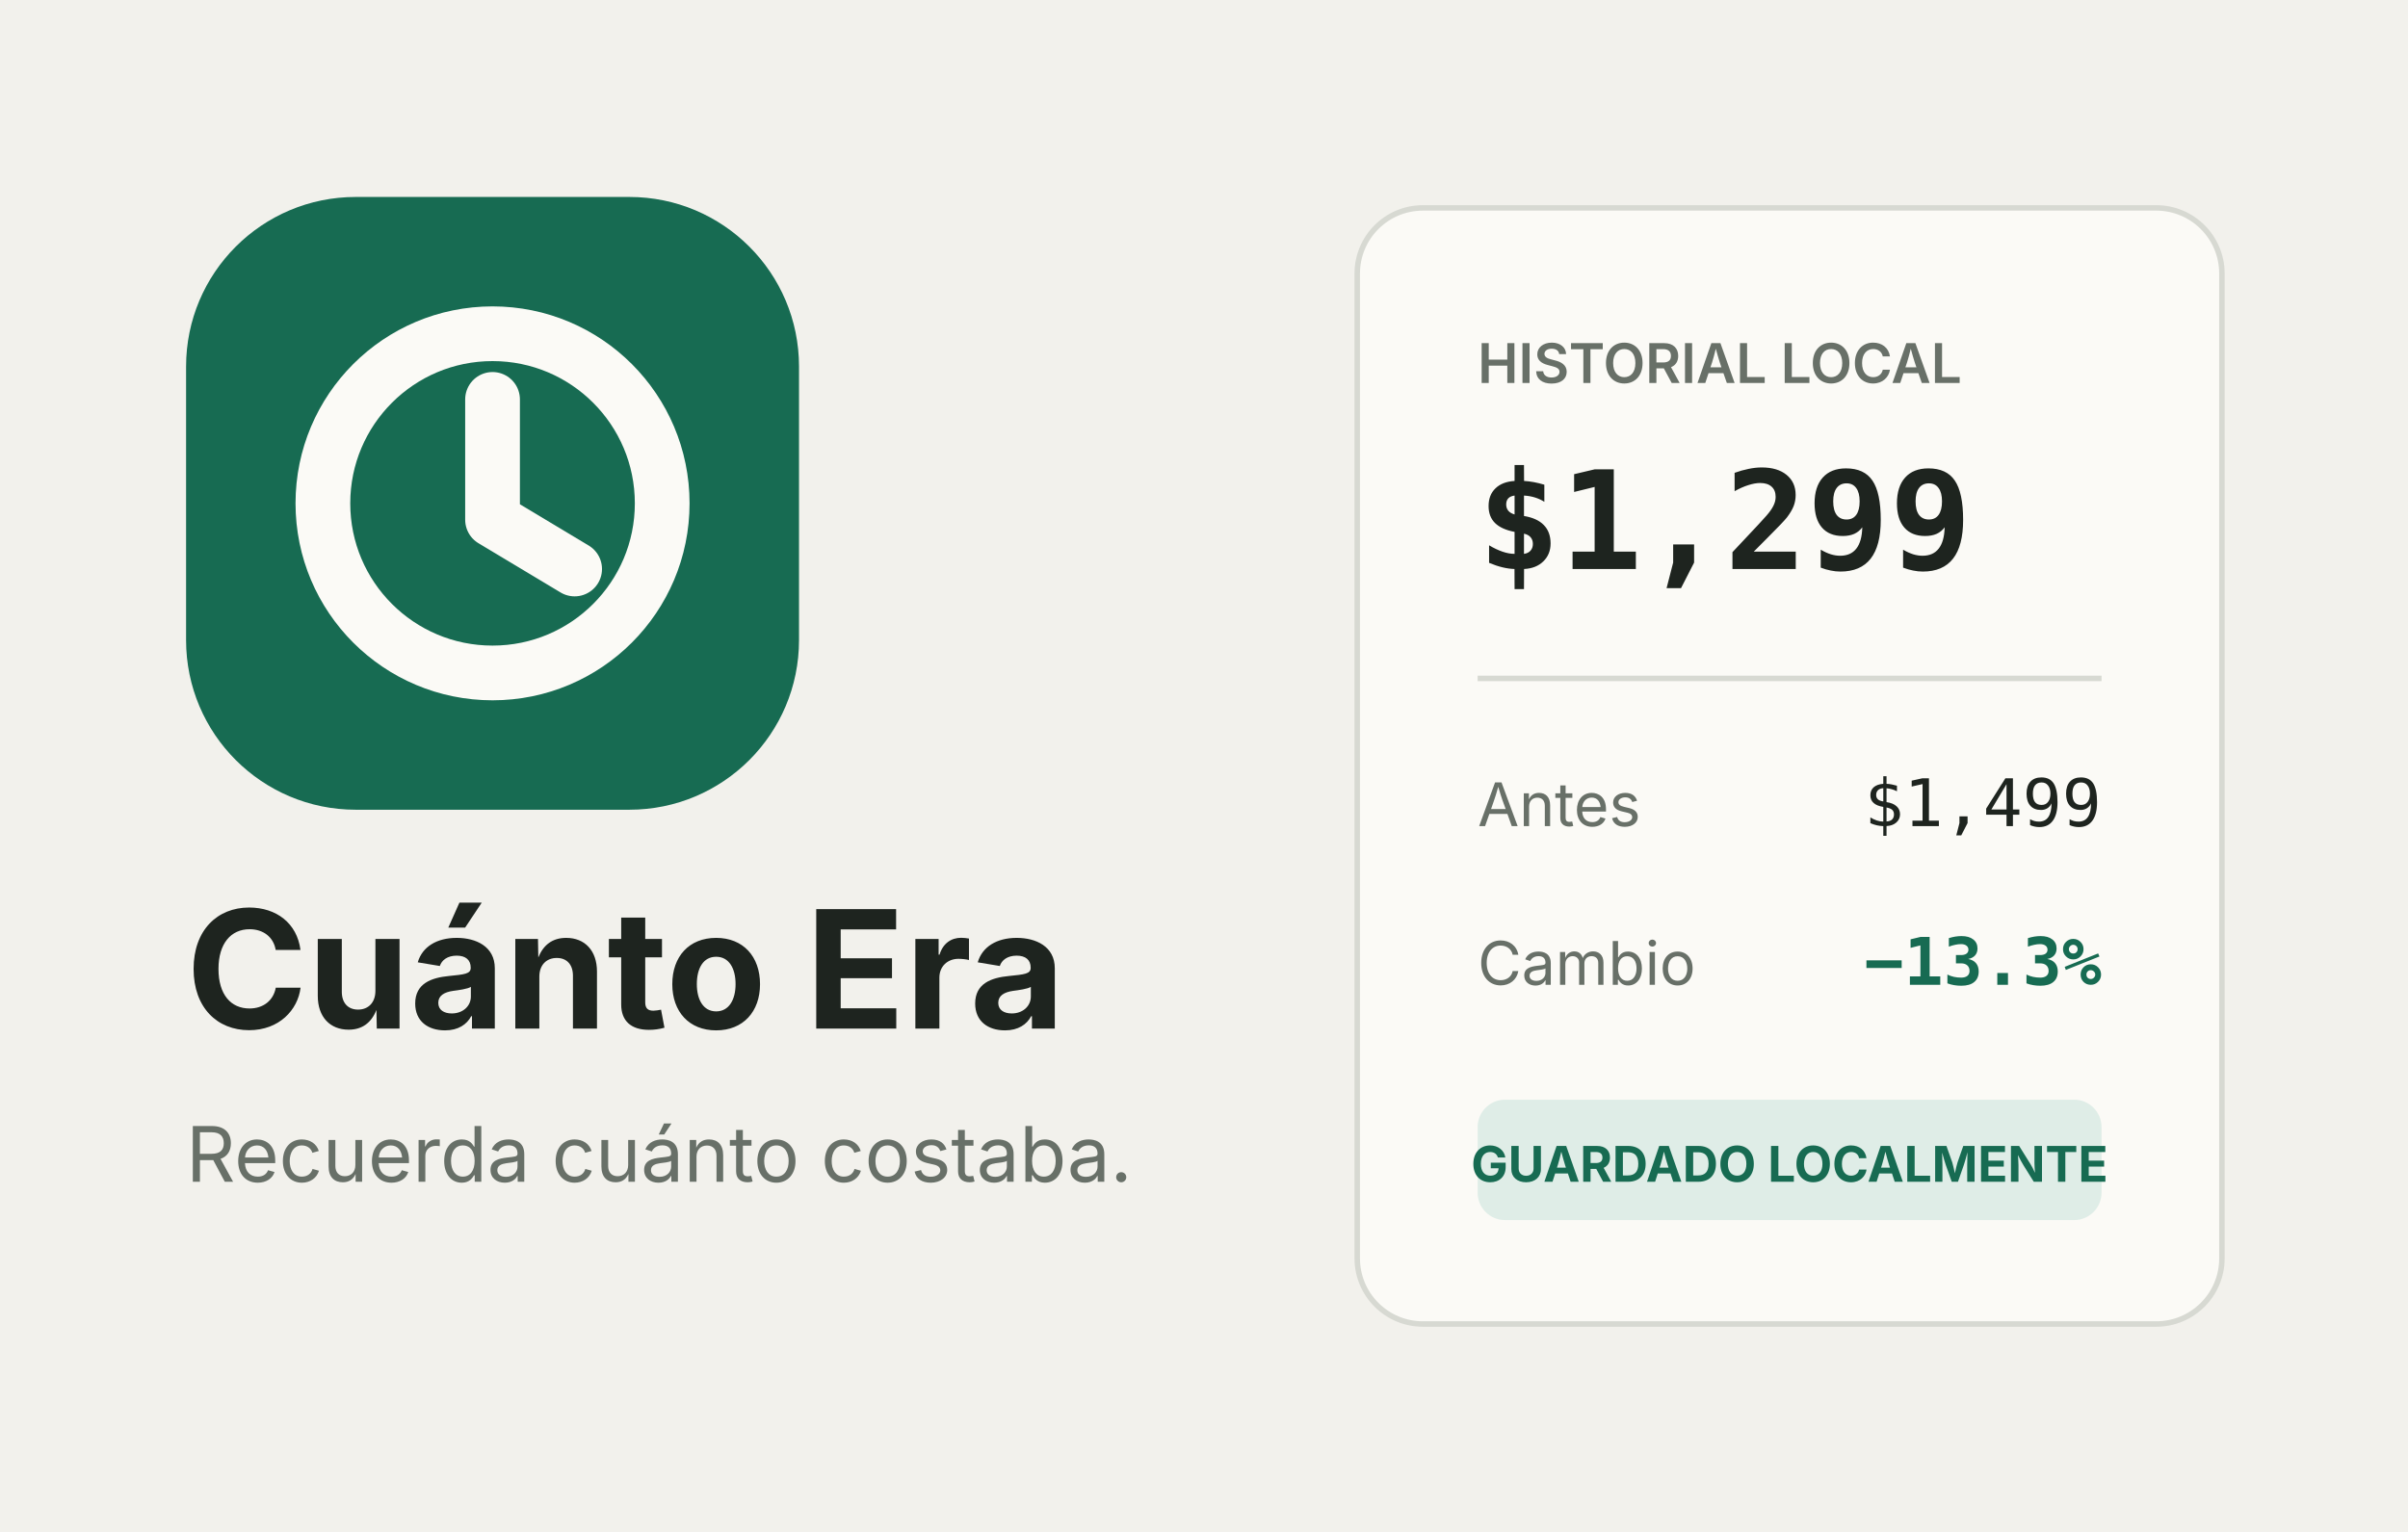
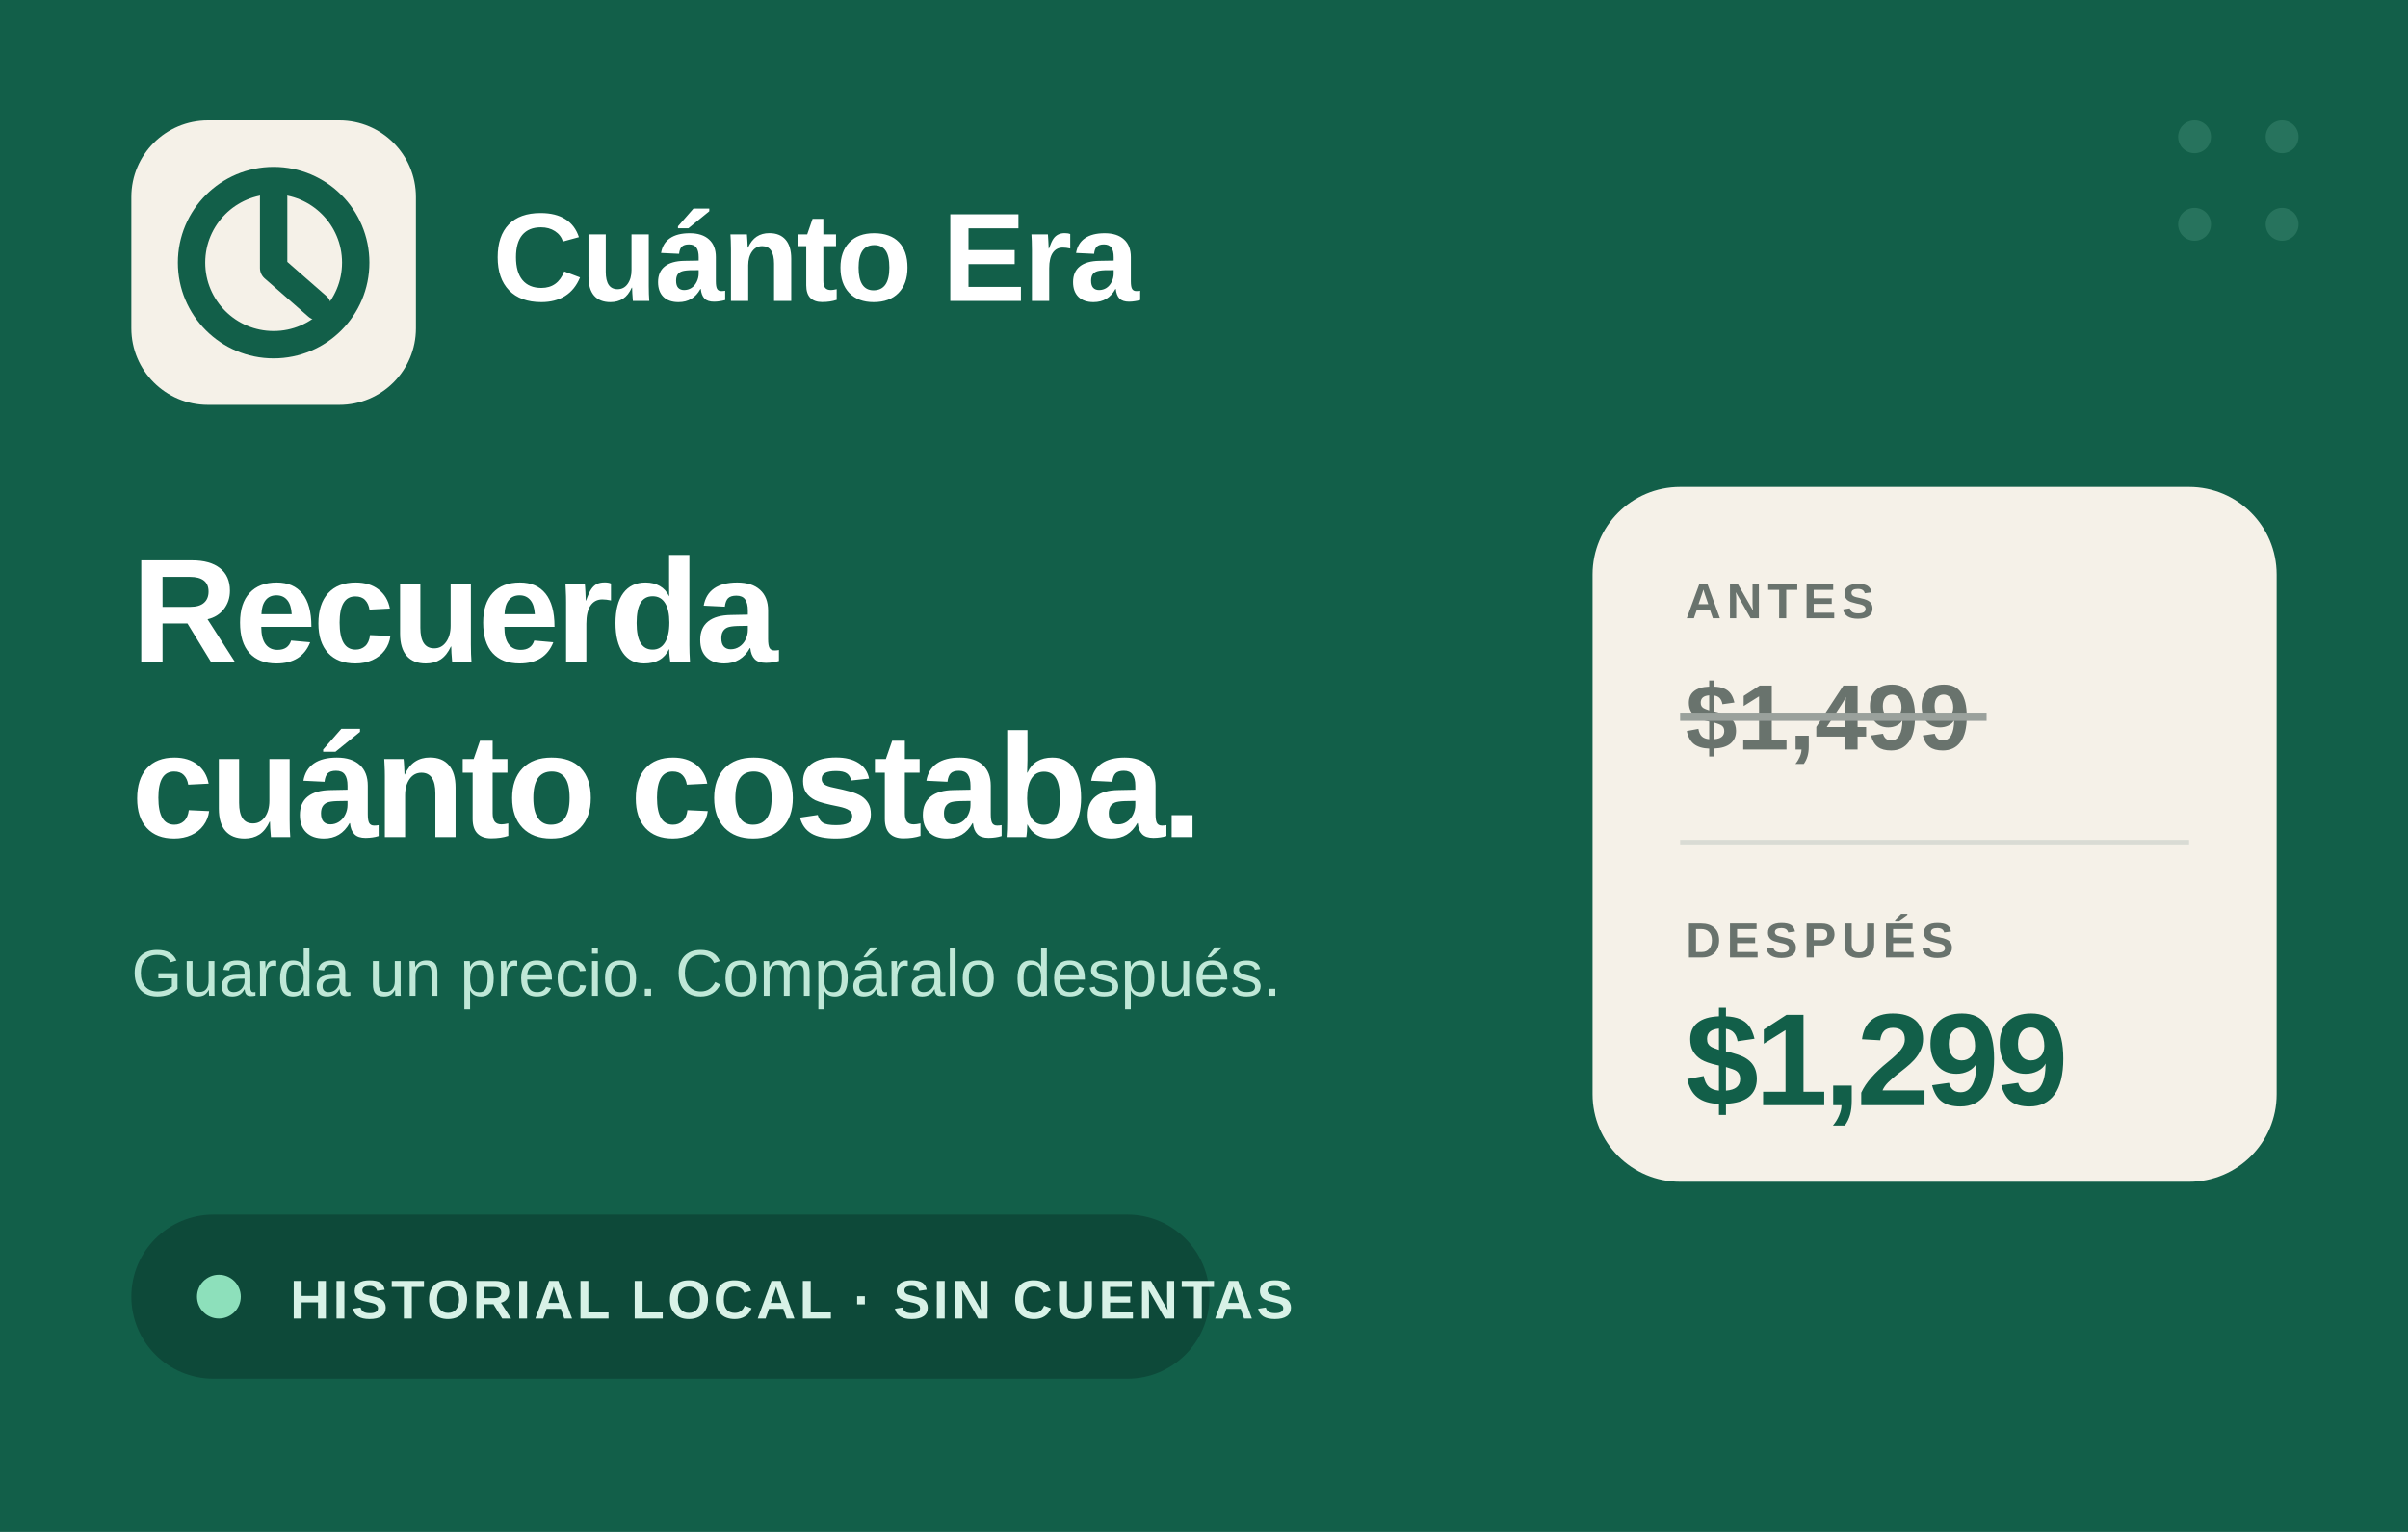
<svg xmlns="http://www.w3.org/2000/svg" width="440" height="280" viewBox="0 0 440 280">
-   <rect width="440" height="280" fill="#f2f1ec" />
-   <rect x="34" y="36" width="112" height="112" rx="31" fill="#176b52" />
-   <circle cx="90" cy="92" r="31" fill="none" stroke="#fbfaf6" stroke-width="10" />
-   <polyline points="90,73 90,95 105,104" fill="none" stroke="#fbfaf6" stroke-linecap="round" stroke-linejoin="round" stroke-width="10" />
-   <text x="34" y="188" fill="#1e241f" font-family="-apple-system, BlinkMacSystemFont, Segoe UI, sans-serif" font-size="30" font-weight="700">Cuánto Era</text>
-   <text x="34" y="216" fill="#687068" font-family="-apple-system, BlinkMacSystemFont, Segoe UI, sans-serif" font-size="14">Recuerda cuánto costaba.</text>
-   <rect x="248" y="38" width="158" height="204" rx="12" fill="#fbfaf6" stroke="#d7d9d2" />
-   <text x="270" y="70" fill="#687068" font-family="-apple-system, BlinkMacSystemFont, Segoe UI, sans-serif" font-size="10" font-weight="600">HISTORIAL LOCAL</text>
-   <text x="270" y="104" fill="#1e241f" font-family="ui-monospace, SFMono-Regular, Menlo, monospace" font-size="25" font-weight="700">$1,299</text>
-   <line x1="270" y1="124" x2="384" y2="124" stroke="#d7d9d2" />
-   <text x="270" y="151" fill="#687068" font-family="-apple-system, BlinkMacSystemFont, Segoe UI, sans-serif" font-size="11">Antes</text>
-   <text x="384" y="151" fill="#1e241f" font-family="ui-monospace, SFMono-Regular, Menlo, monospace" font-size="12" text-anchor="end">$1,499</text>
-   <text x="270" y="180" fill="#687068" font-family="-apple-system, BlinkMacSystemFont, Segoe UI, sans-serif" font-size="11">Cambio</text>
-   <text x="384" y="180" fill="#176b52" font-family="ui-monospace, SFMono-Regular, Menlo, monospace" font-size="12" font-weight="700" text-anchor="end">−13.3%</text>
-   <rect x="270" y="201" width="114" height="22" rx="5" fill="#dfede7" />
-   <text x="327" y="216" fill="#176b52" font-family="-apple-system, BlinkMacSystemFont, Segoe UI, sans-serif" font-size="9" font-weight="700" text-anchor="middle">GUARDADO LOCALMENTE</text>
+   <rect width="440" height="280" fill="#125f49" />
+   <g opacity="0.16" fill="#9ce2c5">
+     <circle cx="401" cy="25" r="3" />
+     <circle cx="417" cy="25" r="3" />
+     <circle cx="401" cy="41" r="3" />
+     <circle cx="417" cy="41" r="3" />
+   </g>
+   <g transform="translate(24 22)">
+     <rect width="52" height="52" rx="14" fill="#f5f1e8" />
+     <circle cx="26" cy="26" r="15" fill="none" stroke="#125f49" stroke-width="5" />
+     <path d="M26 14v13l8 7" fill="none" stroke="#125f49" stroke-width="5" stroke-linecap="round" stroke-linejoin="round" />
+   </g>
+   <text x="90" y="55" fill="#ffffff" font-family="Arial, Helvetica, sans-serif" font-size="23" font-weight="700" letter-spacing="-0.5">Cuánto Era</text>
+   <text x="24" y="121" fill="#ffffff" font-family="Arial, Helvetica, sans-serif" font-size="27" font-weight="700" letter-spacing="-0.7">Recuerda</text>
+   <text x="24" y="153" fill="#ffffff" font-family="Arial, Helvetica, sans-serif" font-size="27" font-weight="700" letter-spacing="-0.7">cuánto costaba.</text>
+   <text x="24" y="182" fill="#bfe8d7" font-family="Arial, Helvetica, sans-serif" font-size="12">Guarda un precio. Compáralo después.</text>
+   <g transform="translate(291 89)">
+     <rect width="125" height="127" rx="16" fill="#f5f1e8" />
+     <text x="17" y="24" fill="#69736d" font-family="Arial, Helvetica, sans-serif" font-size="9" font-weight="700" letter-spacing="1">ANTES</text>
+     <text x="17" y="48" fill="#69736d" font-family="Arial, Helvetica, sans-serif" font-size="17" font-weight="700">$1,499</text>
+     <line x1="16" y1="42" x2="72" y2="42" stroke="#9aa19c" stroke-width="1.5" />
+     <line x1="16" y1="65" x2="109" y2="65" stroke="#d9dbd4" />
+     <text x="17" y="86" fill="#69736d" font-family="Arial, Helvetica, sans-serif" font-size="9" font-weight="700" letter-spacing="1">DESPUÉS</text>
+     <text x="17" y="113" fill="#125f49" font-family="Arial, Helvetica, sans-serif" font-size="24" font-weight="700" letter-spacing="-0.7">$1,299</text>
+   </g>
+   <g transform="translate(24 222)">
+     <rect width="197" height="30" rx="15" fill="#0d4939" />
+     <circle cx="16" cy="15" r="4" fill="#8de0bb" />
+     <text x="29" y="19" fill="#d8f2e7" font-family="Arial, Helvetica, sans-serif" font-size="10" font-weight="700" letter-spacing="0.6">HISTORIAL LOCAL · SIN CUENTAS</text>
+   </g>
</svg>
